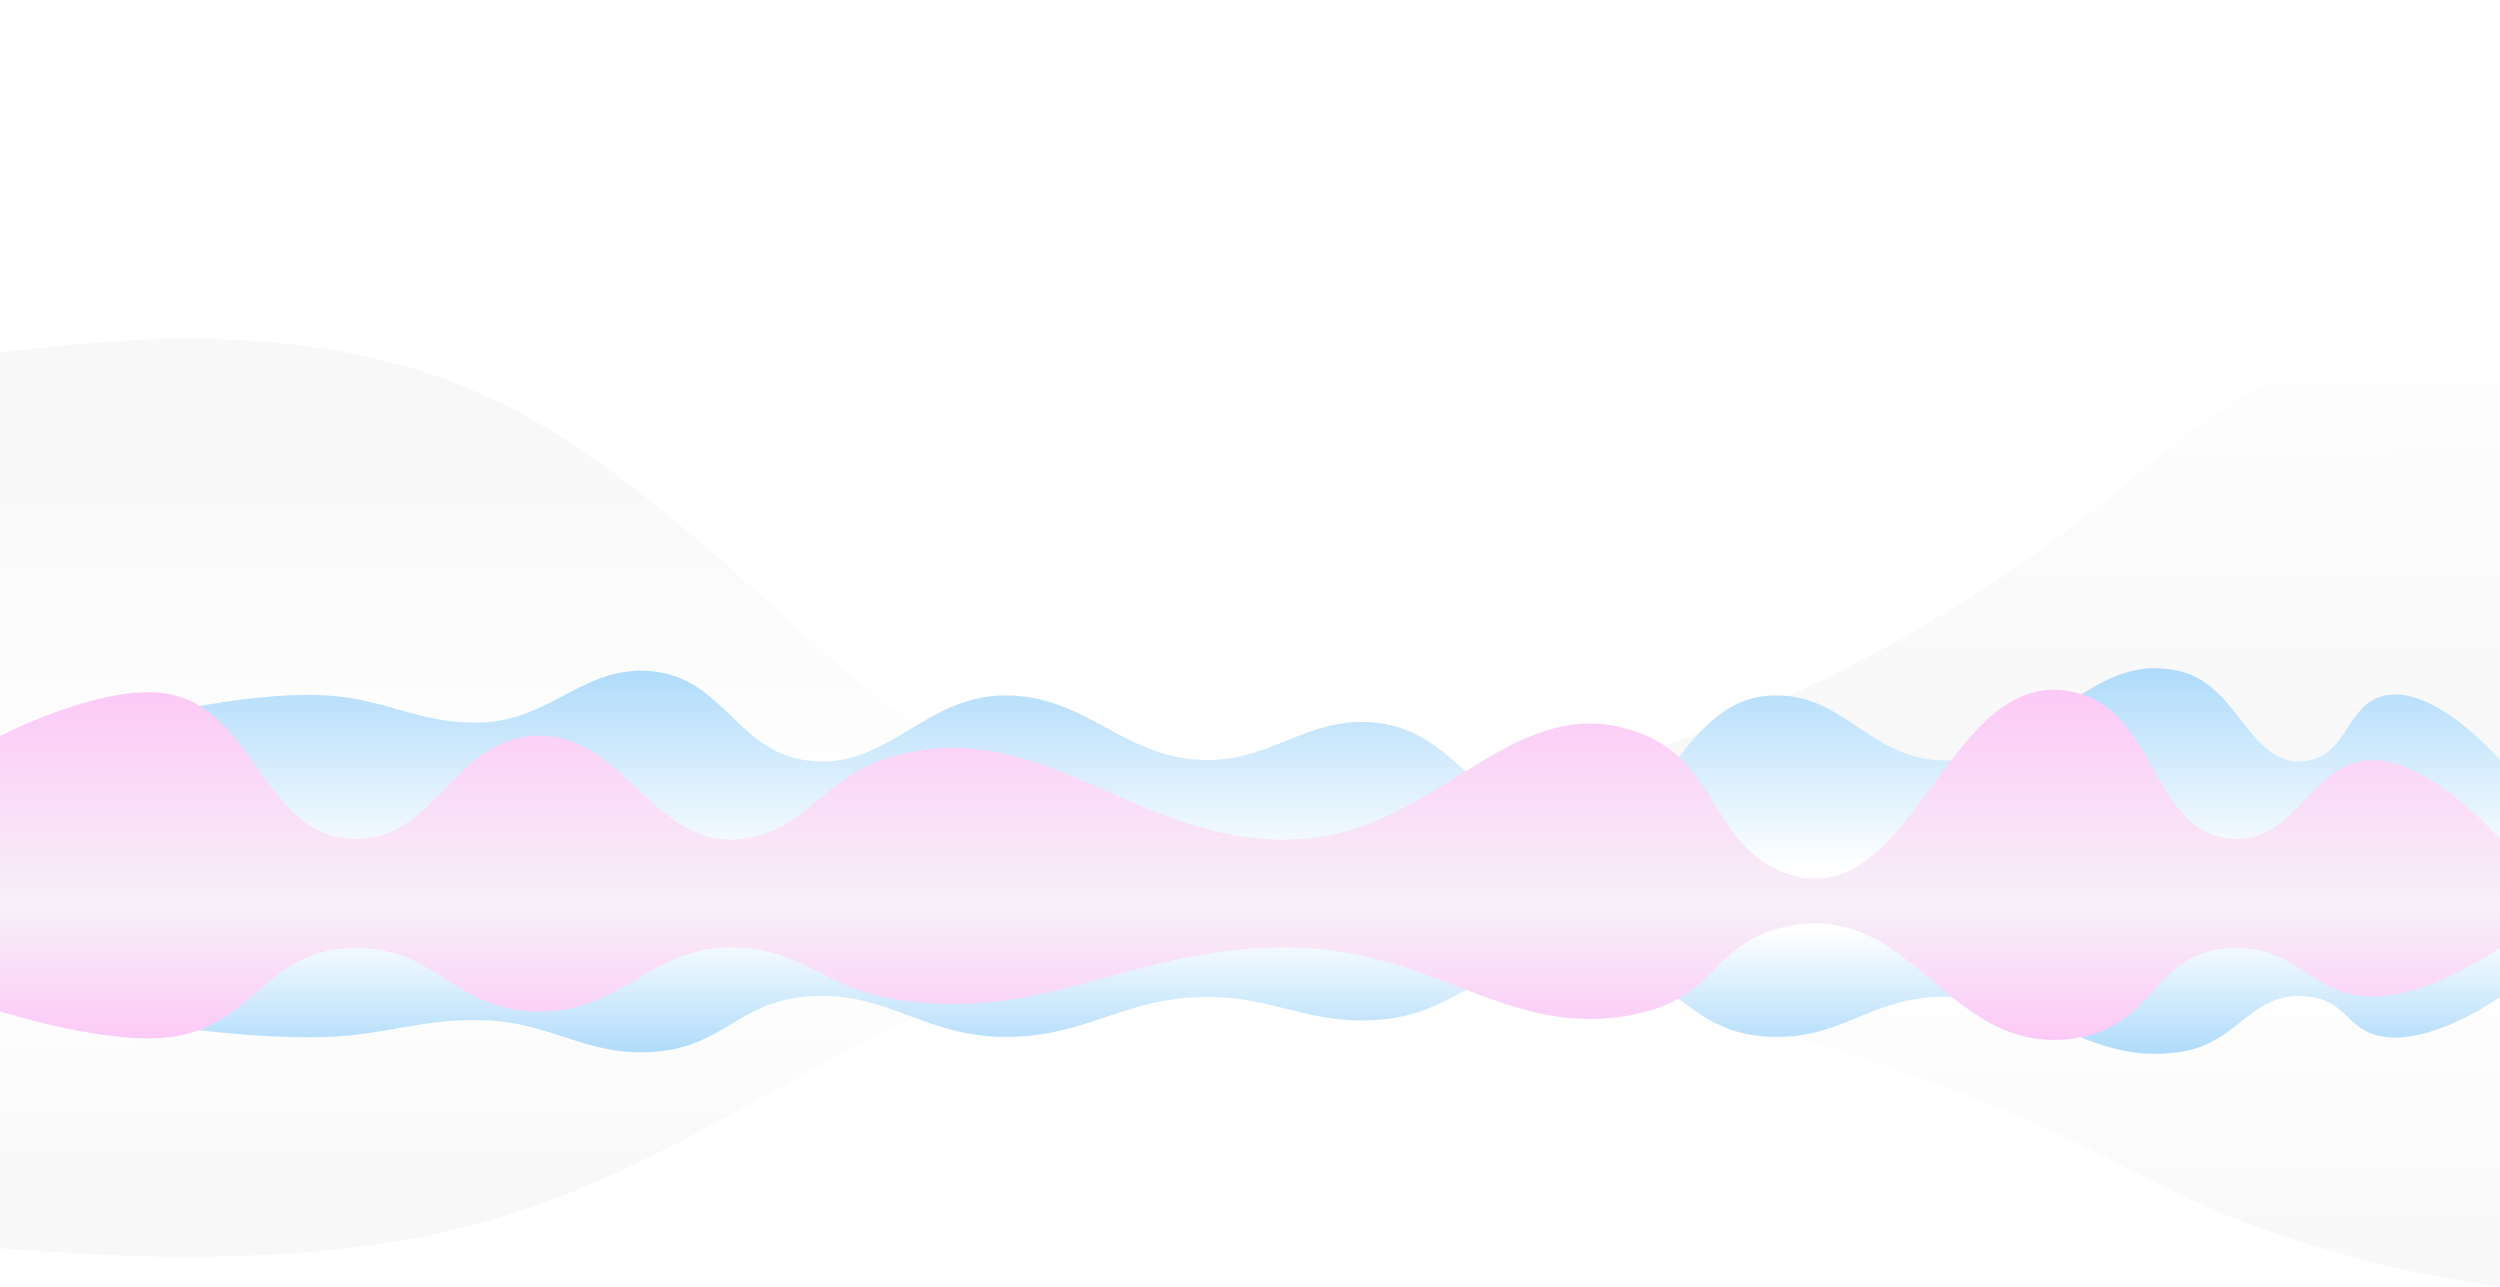
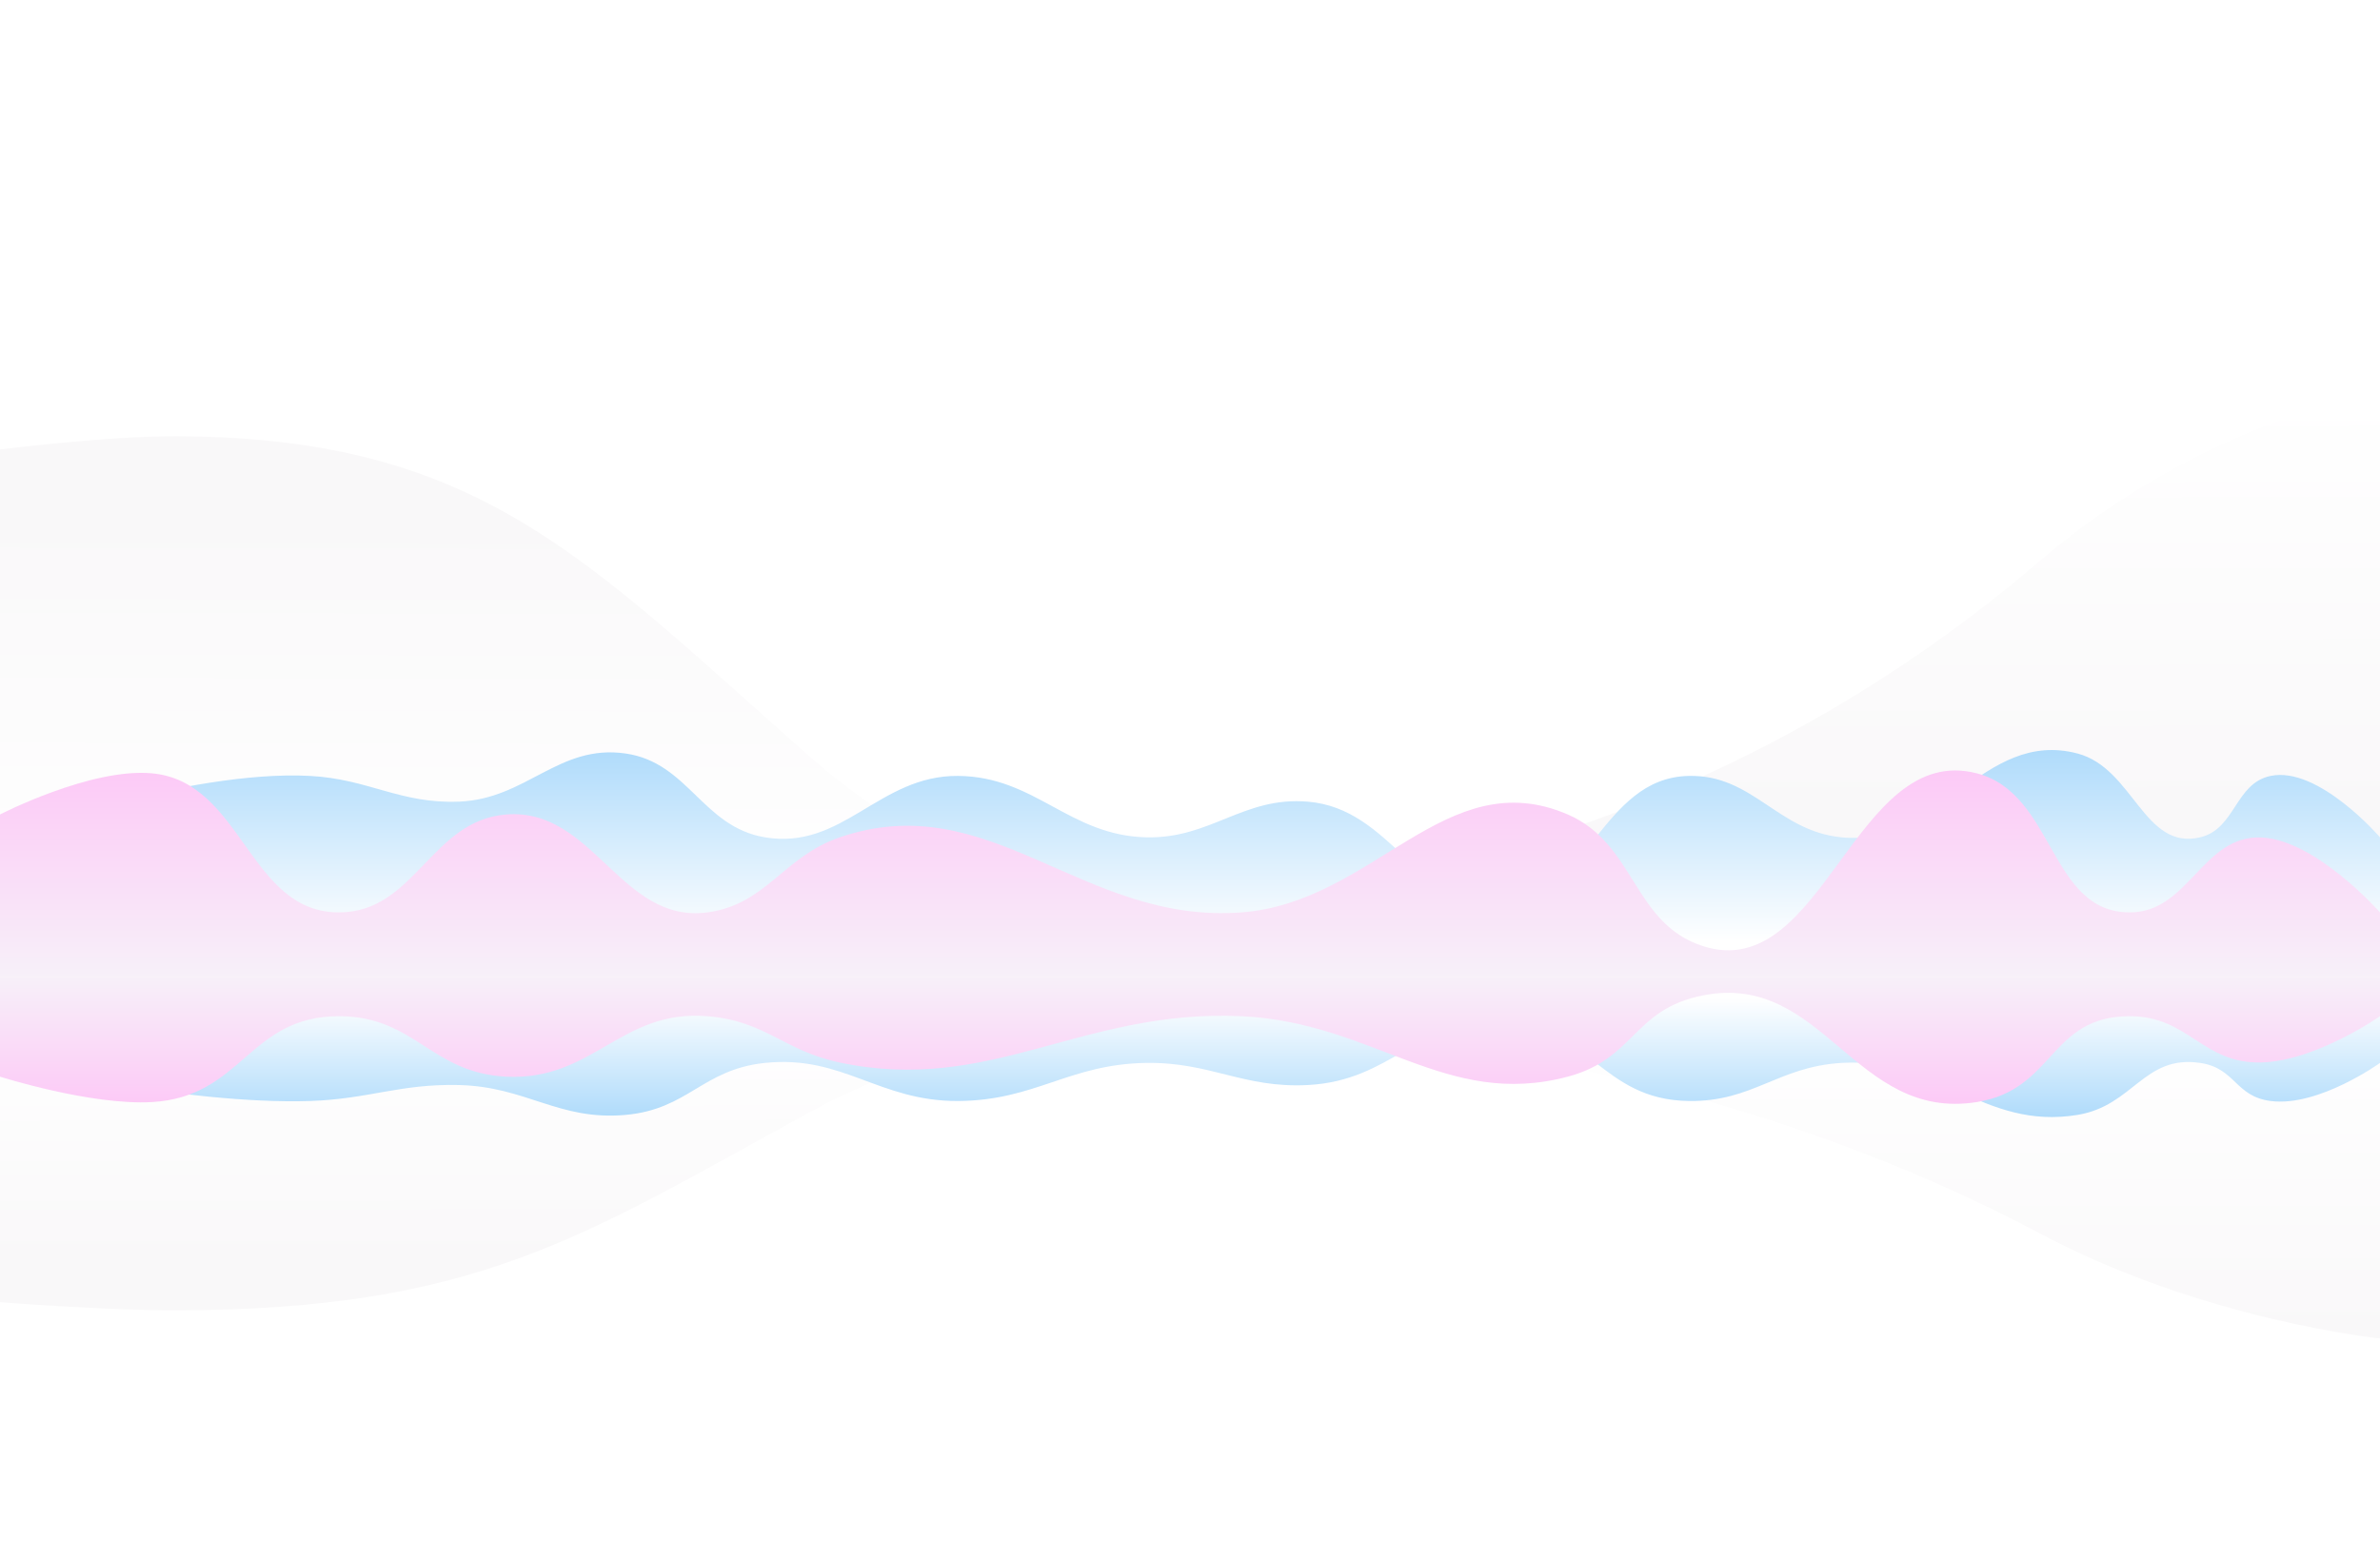
- <svg xmlns="http://www.w3.org/2000/svg" width="1440" height="741" viewBox="0 0 1440 741" fill="none">
-   <path d="M107 195.003C65.098 194.819 0 203.003 0 203.003V479.503H667C667 479.503 575 464 489.5 388.5C352.745 267.739 289.44 195.805 107 195.003Z" fill="url(#paint0_linear_157_275)" />
-   <path d="M107 723.998C65.098 724.112 0 719.049 0 719.049V548H667C667 548 575 557.591 489.5 604.297C352.745 679.002 289.44 723.502 107 723.998Z" fill="url(#paint1_linear_157_275)" />
-   <path d="M1234.29 270.358C1075.8 406.186 878.434 478.098 667 479L1440 479L1440 168C1440 168 1333.38 185.437 1234.29 270.358Z" fill="url(#paint2_linear_157_275)" />
-   <path d="M1234.29 677.479C1075.8 593.187 878.434 548.56 667 548L1440 548L1440 741C1440 741 1333.38 730.179 1234.29 677.479Z" fill="url(#paint3_linear_157_275)" />
-   <path d="M187.521 400.56C112.969 396.623 0 437.723 0 437.723V501H1440V437.723C1440 437.723 1402.83 394.511 1373.82 400.56C1352.2 405.065 1352.68 432.622 1331.2 437.723C1297.04 445.831 1290.93 395.974 1256.99 387C1199.74 371.863 1173.02 443.602 1114.09 437.723C1075.44 433.866 1060.67 399.756 1021.84 400.56C968.221 401.669 961.6 475.07 908.022 477.397C856.554 479.632 842.538 420.39 791.198 416.128C752.229 412.893 732.517 438.691 693.426 437.723C646.683 436.564 626.366 400.916 579.61 400.56C531.736 400.195 509.998 445.666 462.785 437.723C424.919 431.352 416.551 392.528 378.552 387C338.01 381.103 318.707 414.503 277.772 416.128C242.034 417.547 223.237 402.446 187.521 400.56Z" fill="url(#paint4_linear_157_275)" />
-   <path d="M187.521 597.287C112.969 599.728 0 574.241 0 574.241V535H1440V574.241C1440 574.241 1402.83 601.038 1373.82 597.287C1352.2 594.493 1352.68 577.404 1331.2 574.241C1297.04 569.213 1290.93 600.131 1256.99 605.696C1199.74 615.083 1173.02 570.595 1114.09 574.241C1075.44 576.632 1060.67 597.785 1021.84 597.287C968.221 596.599 961.6 551.08 908.022 549.637C856.554 548.251 842.538 584.99 791.198 587.632C752.229 589.639 732.517 573.64 693.426 574.241C646.683 574.959 626.366 597.066 579.61 597.287C531.736 597.513 509.998 569.315 462.785 574.241C424.919 578.192 416.551 602.268 378.552 605.696C338.01 609.353 318.707 588.64 277.772 587.632C242.034 586.753 223.237 596.117 187.521 597.287Z" fill="url(#paint5_linear_157_275)" />
-   <path d="M92.046 399C54.969 395.539 0 423.899 0 423.899V522H1440V483.158C1440 483.158 1401.46 439.421 1368.41 437.842C1332.62 436.133 1324.47 483.144 1288.64 483.158C1239.78 483.177 1243.37 411.265 1196.08 399C1122.02 379.791 1103.28 526.87 1030.4 503.575C987.916 489.997 989.527 441.574 948.58 423.899C874.686 392.004 831.444 477.05 751.193 483.158C654.782 490.497 599.177 406.278 507.784 437.842C473.918 449.538 463.526 478.422 428.011 483.158C375.612 490.146 359.007 419.748 306.307 423.899C260.805 427.483 251.209 482.725 205.568 483.158C150.384 483.682 146.994 404.13 92.046 399Z" fill="url(#paint6_linear_157_275)" />
-   <path d="M92.046 597.929C54.969 600.065 0 582.558 0 582.558V522H1440V545.977C1440 545.977 1401.46 572.977 1368.41 573.951C1332.62 575.006 1324.47 545.986 1288.64 545.977C1239.78 545.966 1243.37 590.357 1196.08 597.929C1122.02 609.787 1103.28 518.994 1030.4 533.374C987.916 541.756 989.527 571.648 948.58 582.558C874.686 602.248 831.444 549.748 751.193 545.977C654.782 541.447 599.177 593.436 507.784 573.951C473.918 566.731 463.526 548.901 428.011 545.977C375.612 541.664 359.007 585.121 306.307 582.558C260.805 580.346 251.209 546.245 205.568 545.977C150.384 545.654 146.994 594.762 92.046 597.929Z" fill="url(#paint7_linear_157_275)" />
+ <svg xmlns="http://www.w3.org/2000/svg" width="1440" height="944" viewBox="0 0 1440 944" fill="none">
+   <path d="M107 264.003C65.098 263.819 0 272.003 0 272.003V548.503H667C667 548.503 575 533 489.5 457.5C352.745 336.739 289.44 264.805 107 264.003Z" fill="url(#paint0_linear_157_275)" />
+   <path d="M107 792.998C65.098 793.112 0 788.049 0 788.049V617H667C667 617 575 626.591 489.5 673.297C352.745 748.002 289.44 792.502 107 792.998Z" fill="url(#paint1_linear_157_275)" />
+   <path d="M1234.29 339.358C1075.8 475.186 878.434 547.098 667 548L1440 548L1440 237C1440 237 1333.38 254.437 1234.29 339.358Z" fill="url(#paint2_linear_157_275)" />
+   <path d="M1234.29 746.479C1075.8 662.187 878.434 617.56 667 617L1440 617L1440 810C1440 810 1333.38 799.179 1234.29 746.479Z" fill="url(#paint3_linear_157_275)" />
+   <path d="M187.521 469.56C112.969 465.623 0 506.723 0 506.723V570H1440V506.723C1440 506.723 1402.83 463.511 1373.82 469.56C1352.2 474.065 1352.68 501.622 1331.2 506.723C1297.04 514.831 1290.93 464.974 1256.99 456C1199.74 440.863 1173.02 512.602 1114.09 506.723C1075.44 502.866 1060.67 468.756 1021.84 469.56C968.221 470.669 961.6 544.07 908.022 546.397C856.554 548.632 842.538 489.39 791.198 485.128C752.229 481.893 732.517 507.691 693.426 506.723C646.683 505.564 626.366 469.916 579.61 469.56C531.736 469.195 509.998 514.666 462.785 506.723C424.919 500.352 416.551 461.528 378.552 456C338.01 450.103 318.707 483.503 277.772 485.128C242.034 486.547 223.237 471.446 187.521 469.56Z" fill="url(#paint4_linear_157_275)" />
+   <path d="M187.521 666.287C112.969 668.728 0 643.241 0 643.241V604H1440V643.241C1440 643.241 1402.83 670.038 1373.82 666.287C1352.2 663.493 1352.68 646.404 1331.2 643.241C1297.04 638.213 1290.93 669.131 1256.99 674.696C1199.74 684.083 1173.02 639.595 1114.09 643.241C1075.44 645.632 1060.67 666.785 1021.84 666.287C968.221 665.599 961.6 620.08 908.022 618.637C856.554 617.251 842.538 653.99 791.198 656.632C752.229 658.639 732.517 642.64 693.426 643.241C646.683 643.959 626.366 666.066 579.61 666.287C531.736 666.513 509.998 638.315 462.785 643.241C424.919 647.192 416.551 671.268 378.552 674.696C338.01 678.353 318.707 657.64 277.772 656.632C242.034 655.753 223.237 665.117 187.521 666.287Z" fill="url(#paint5_linear_157_275)" />
+   <path d="M92.046 468C54.969 464.539 0 492.899 0 492.899V591H1440V552.158C1440 552.158 1401.46 508.421 1368.41 506.842C1332.62 505.133 1324.47 552.144 1288.64 552.158C1239.78 552.177 1243.37 480.265 1196.08 468C1122.02 448.791 1103.28 595.87 1030.4 572.575C987.916 558.997 989.527 510.574 948.58 492.899C874.686 461.004 831.444 546.05 751.193 552.158C654.782 559.497 599.177 475.278 507.784 506.842C473.918 518.538 463.526 547.422 428.011 552.158C375.612 559.146 359.007 488.748 306.307 492.899C260.805 496.483 251.209 551.725 205.568 552.158C150.384 552.682 146.994 473.13 92.046 468Z" fill="url(#paint6_linear_157_275)" />
+   <path d="M92.046 666.929C54.969 669.065 0 651.558 0 651.558V591H1440V614.977C1440 614.977 1401.46 641.977 1368.41 642.951C1332.62 644.006 1324.47 614.986 1288.64 614.977C1239.78 614.966 1243.37 659.357 1196.08 666.929C1122.02 678.787 1103.28 587.994 1030.4 602.374C987.916 610.756 989.527 640.648 948.58 651.558C874.686 671.248 831.444 618.748 751.193 614.977C654.782 610.447 599.177 662.436 507.784 642.951C473.918 635.731 463.526 617.901 428.011 614.977C375.612 610.664 359.007 654.121 306.307 651.558C260.805 649.346 251.209 615.245 205.568 614.977C150.384 614.654 146.994 663.762 92.046 666.929Z" fill="url(#paint7_linear_157_275)" />
  <defs>
-     <linearGradient id="paint0_linear_157_275" x1="334" y1="243.5" x2="333.5" y2="479.503" gradientUnits="userSpaceOnUse">
+     <linearGradient id="paint0_linear_157_275" x1="334" y1="312.5" x2="333.5" y2="548.503" gradientUnits="userSpaceOnUse">
      <stop stop-color="#F9F8F9" />
      <stop offset="1" stop-color="white" />
    </linearGradient>
-     <linearGradient id="paint1_linear_157_275" x1="334" y1="693.997" x2="333.809" y2="548" gradientUnits="userSpaceOnUse">
+     <linearGradient id="paint1_linear_157_275" x1="334" y1="762.997" x2="333.809" y2="617" gradientUnits="userSpaceOnUse">
      <stop stop-color="#F9F8F9" />
      <stop offset="1" stop-color="white" />
    </linearGradient>
-     <linearGradient id="paint2_linear_157_275" x1="1054.08" y1="425.983" x2="1053.56" y2="168" gradientUnits="userSpaceOnUse">
+     <linearGradient id="paint2_linear_157_275" x1="1054.08" y1="494.983" x2="1053.56" y2="237" gradientUnits="userSpaceOnUse">
      <stop stop-color="#F9F8F9" />
      <stop offset="1" stop-color="white" />
    </linearGradient>
-     <linearGradient id="paint3_linear_157_275" x1="1053.5" y1="548" x2="1053.5" y2="741" gradientUnits="userSpaceOnUse">
+     <linearGradient id="paint3_linear_157_275" x1="1053.5" y1="617" x2="1053.5" y2="810" gradientUnits="userSpaceOnUse">
      <stop stop-color="white" />
      <stop offset="1" stop-color="#F9F8F9" />
    </linearGradient>
-     <linearGradient id="paint4_linear_157_275" x1="720" y1="384.897" x2="720" y2="501" gradientUnits="userSpaceOnUse">
+     <linearGradient id="paint4_linear_157_275" x1="720" y1="453.897" x2="720" y2="570" gradientUnits="userSpaceOnUse">
      <stop stop-color="#AFDBFB" />
      <stop offset="1" stop-color="white" />
    </linearGradient>
-     <linearGradient id="paint5_linear_157_275" x1="720" y1="607" x2="720" y2="535" gradientUnits="userSpaceOnUse">
+     <linearGradient id="paint5_linear_157_275" x1="720" y1="676" x2="720" y2="604" gradientUnits="userSpaceOnUse">
      <stop stop-color="#AFDBFB" />
      <stop offset="1" stop-color="white" />
    </linearGradient>
-     <linearGradient id="paint6_linear_157_275" x1="720" y1="331" x2="720" y2="522" gradientUnits="userSpaceOnUse">
+     <linearGradient id="paint6_linear_157_275" x1="720" y1="400" x2="720" y2="591" gradientUnits="userSpaceOnUse">
      <stop stop-color="#FFB5F5" />
      <stop offset="1" stop-color="#F7F0F9" />
    </linearGradient>
-     <linearGradient id="paint7_linear_157_275" x1="720" y1="639.905" x2="720" y2="522" gradientUnits="userSpaceOnUse">
+     <linearGradient id="paint7_linear_157_275" x1="720" y1="708.905" x2="720" y2="591" gradientUnits="userSpaceOnUse">
      <stop stop-color="#FFB5F5" />
      <stop offset="1" stop-color="#F7F0F9" />
    </linearGradient>
  </defs>
</svg>
